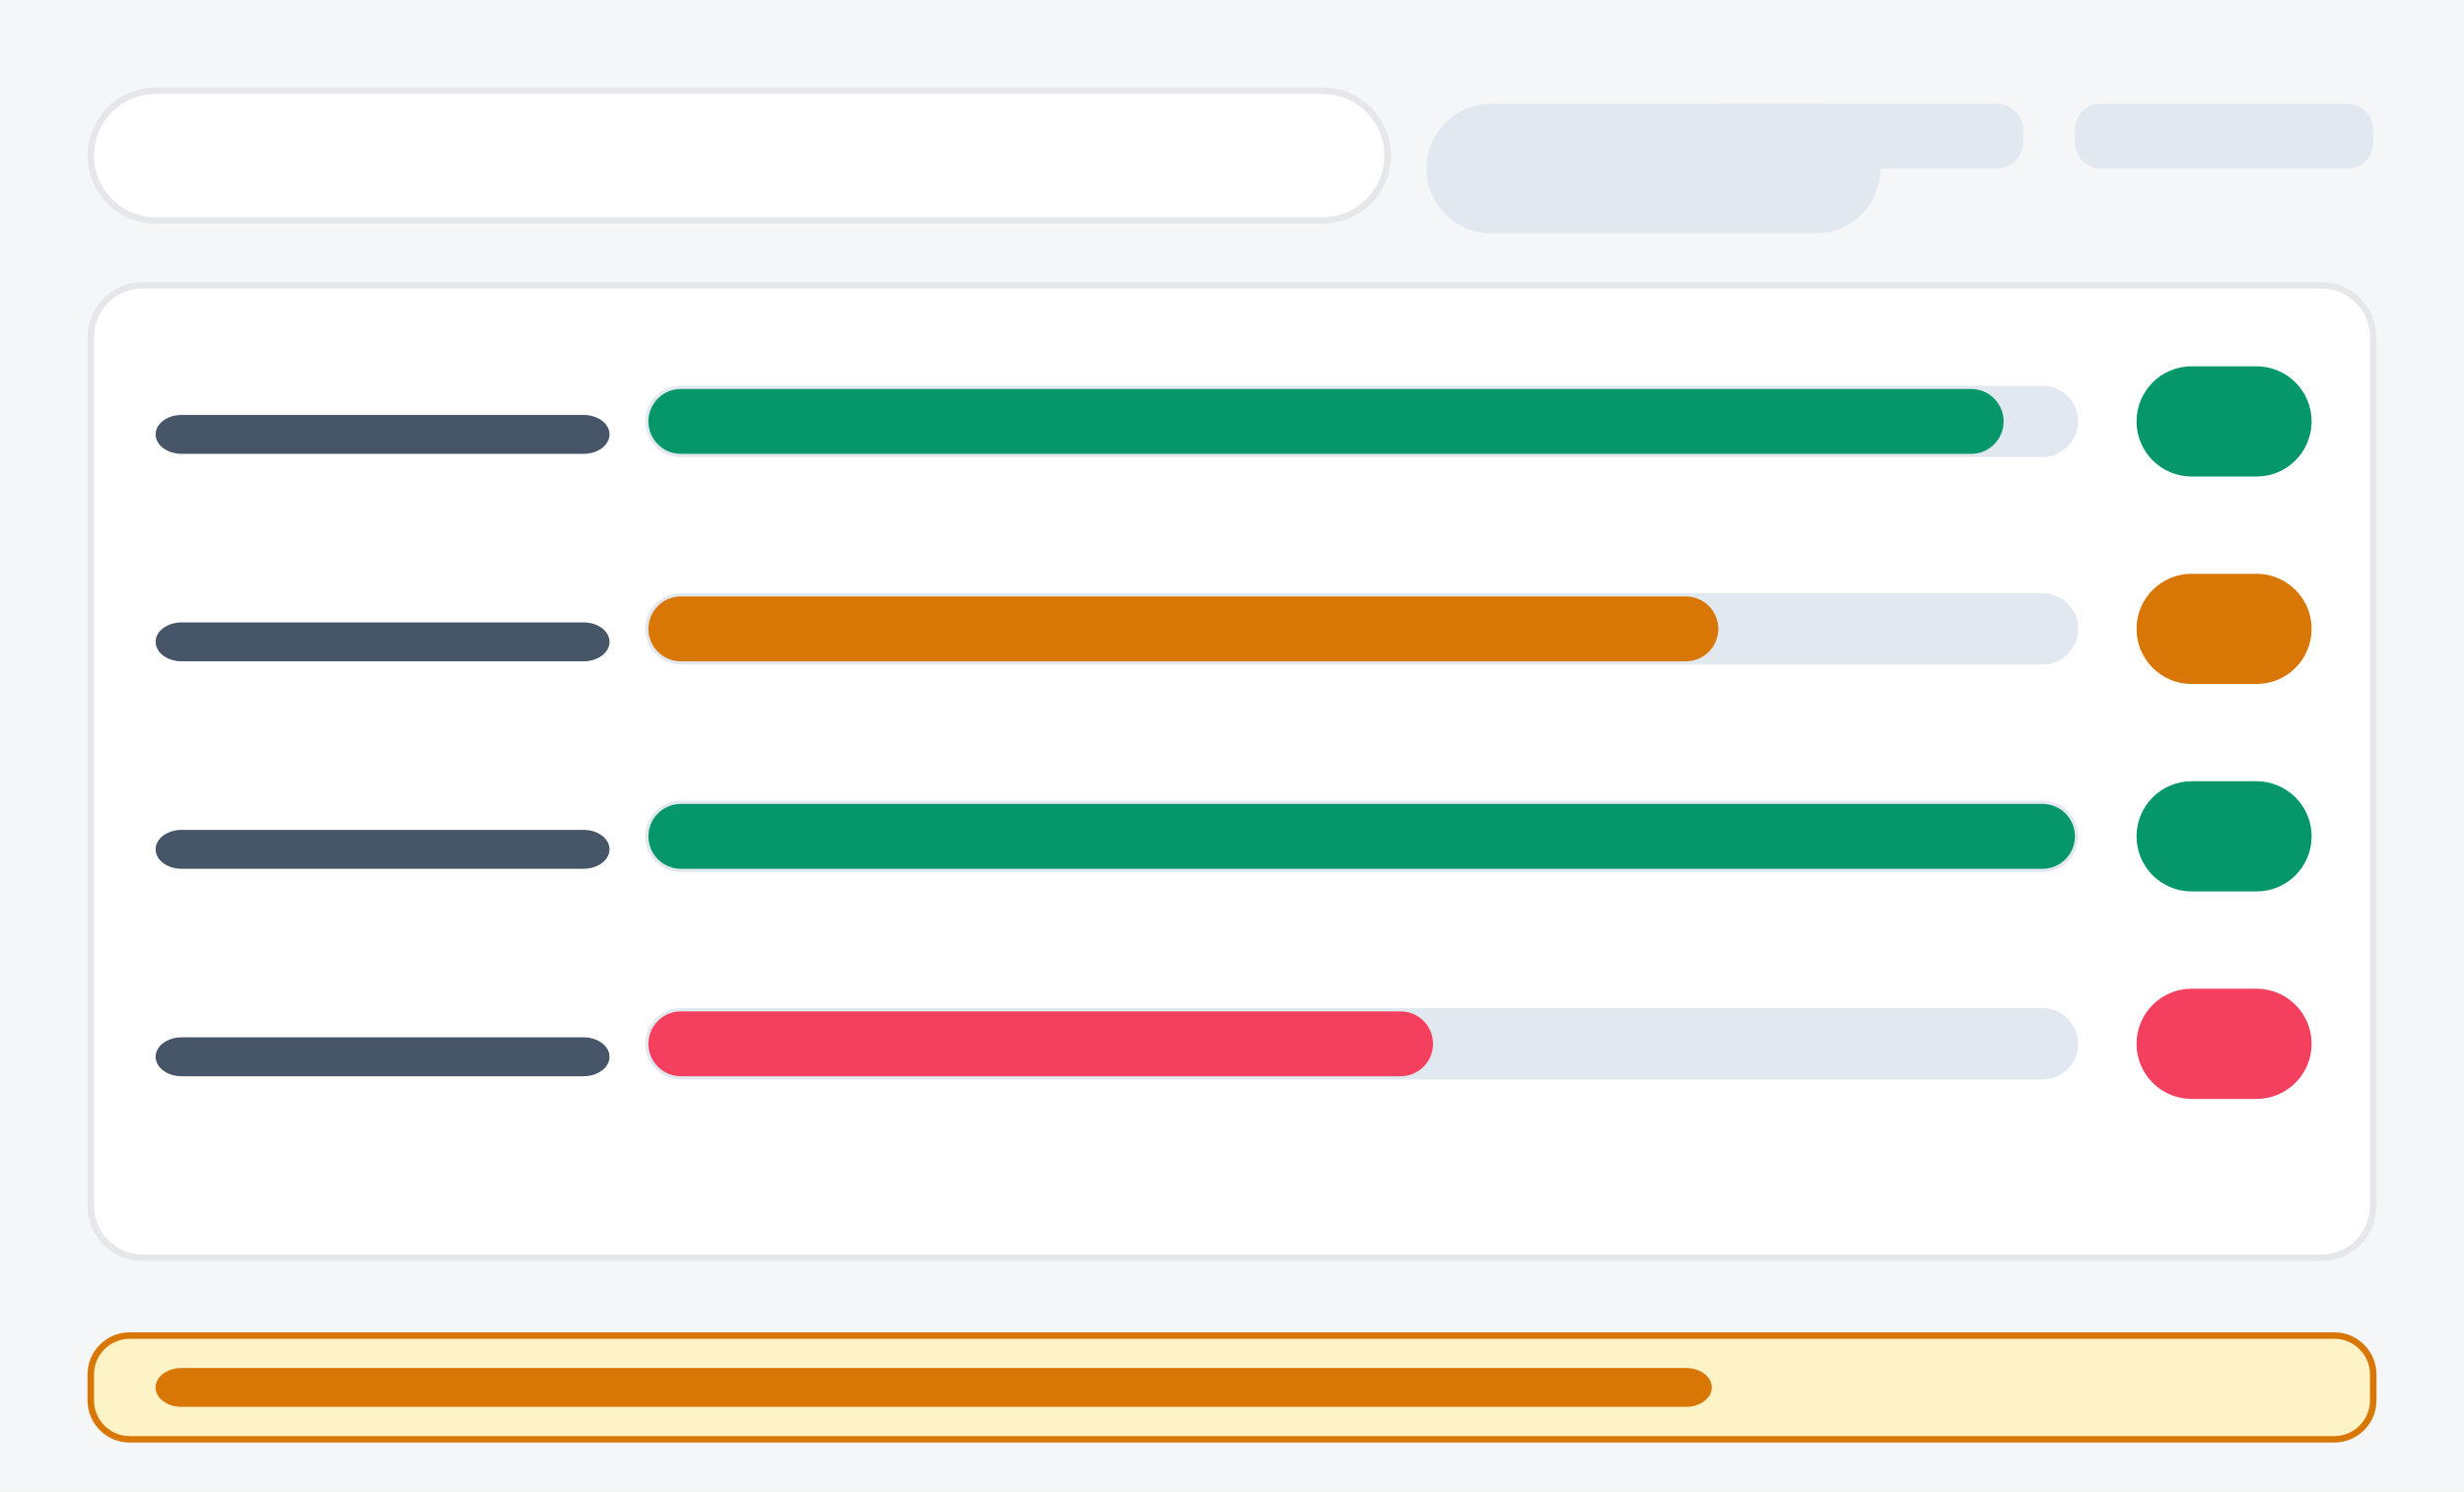
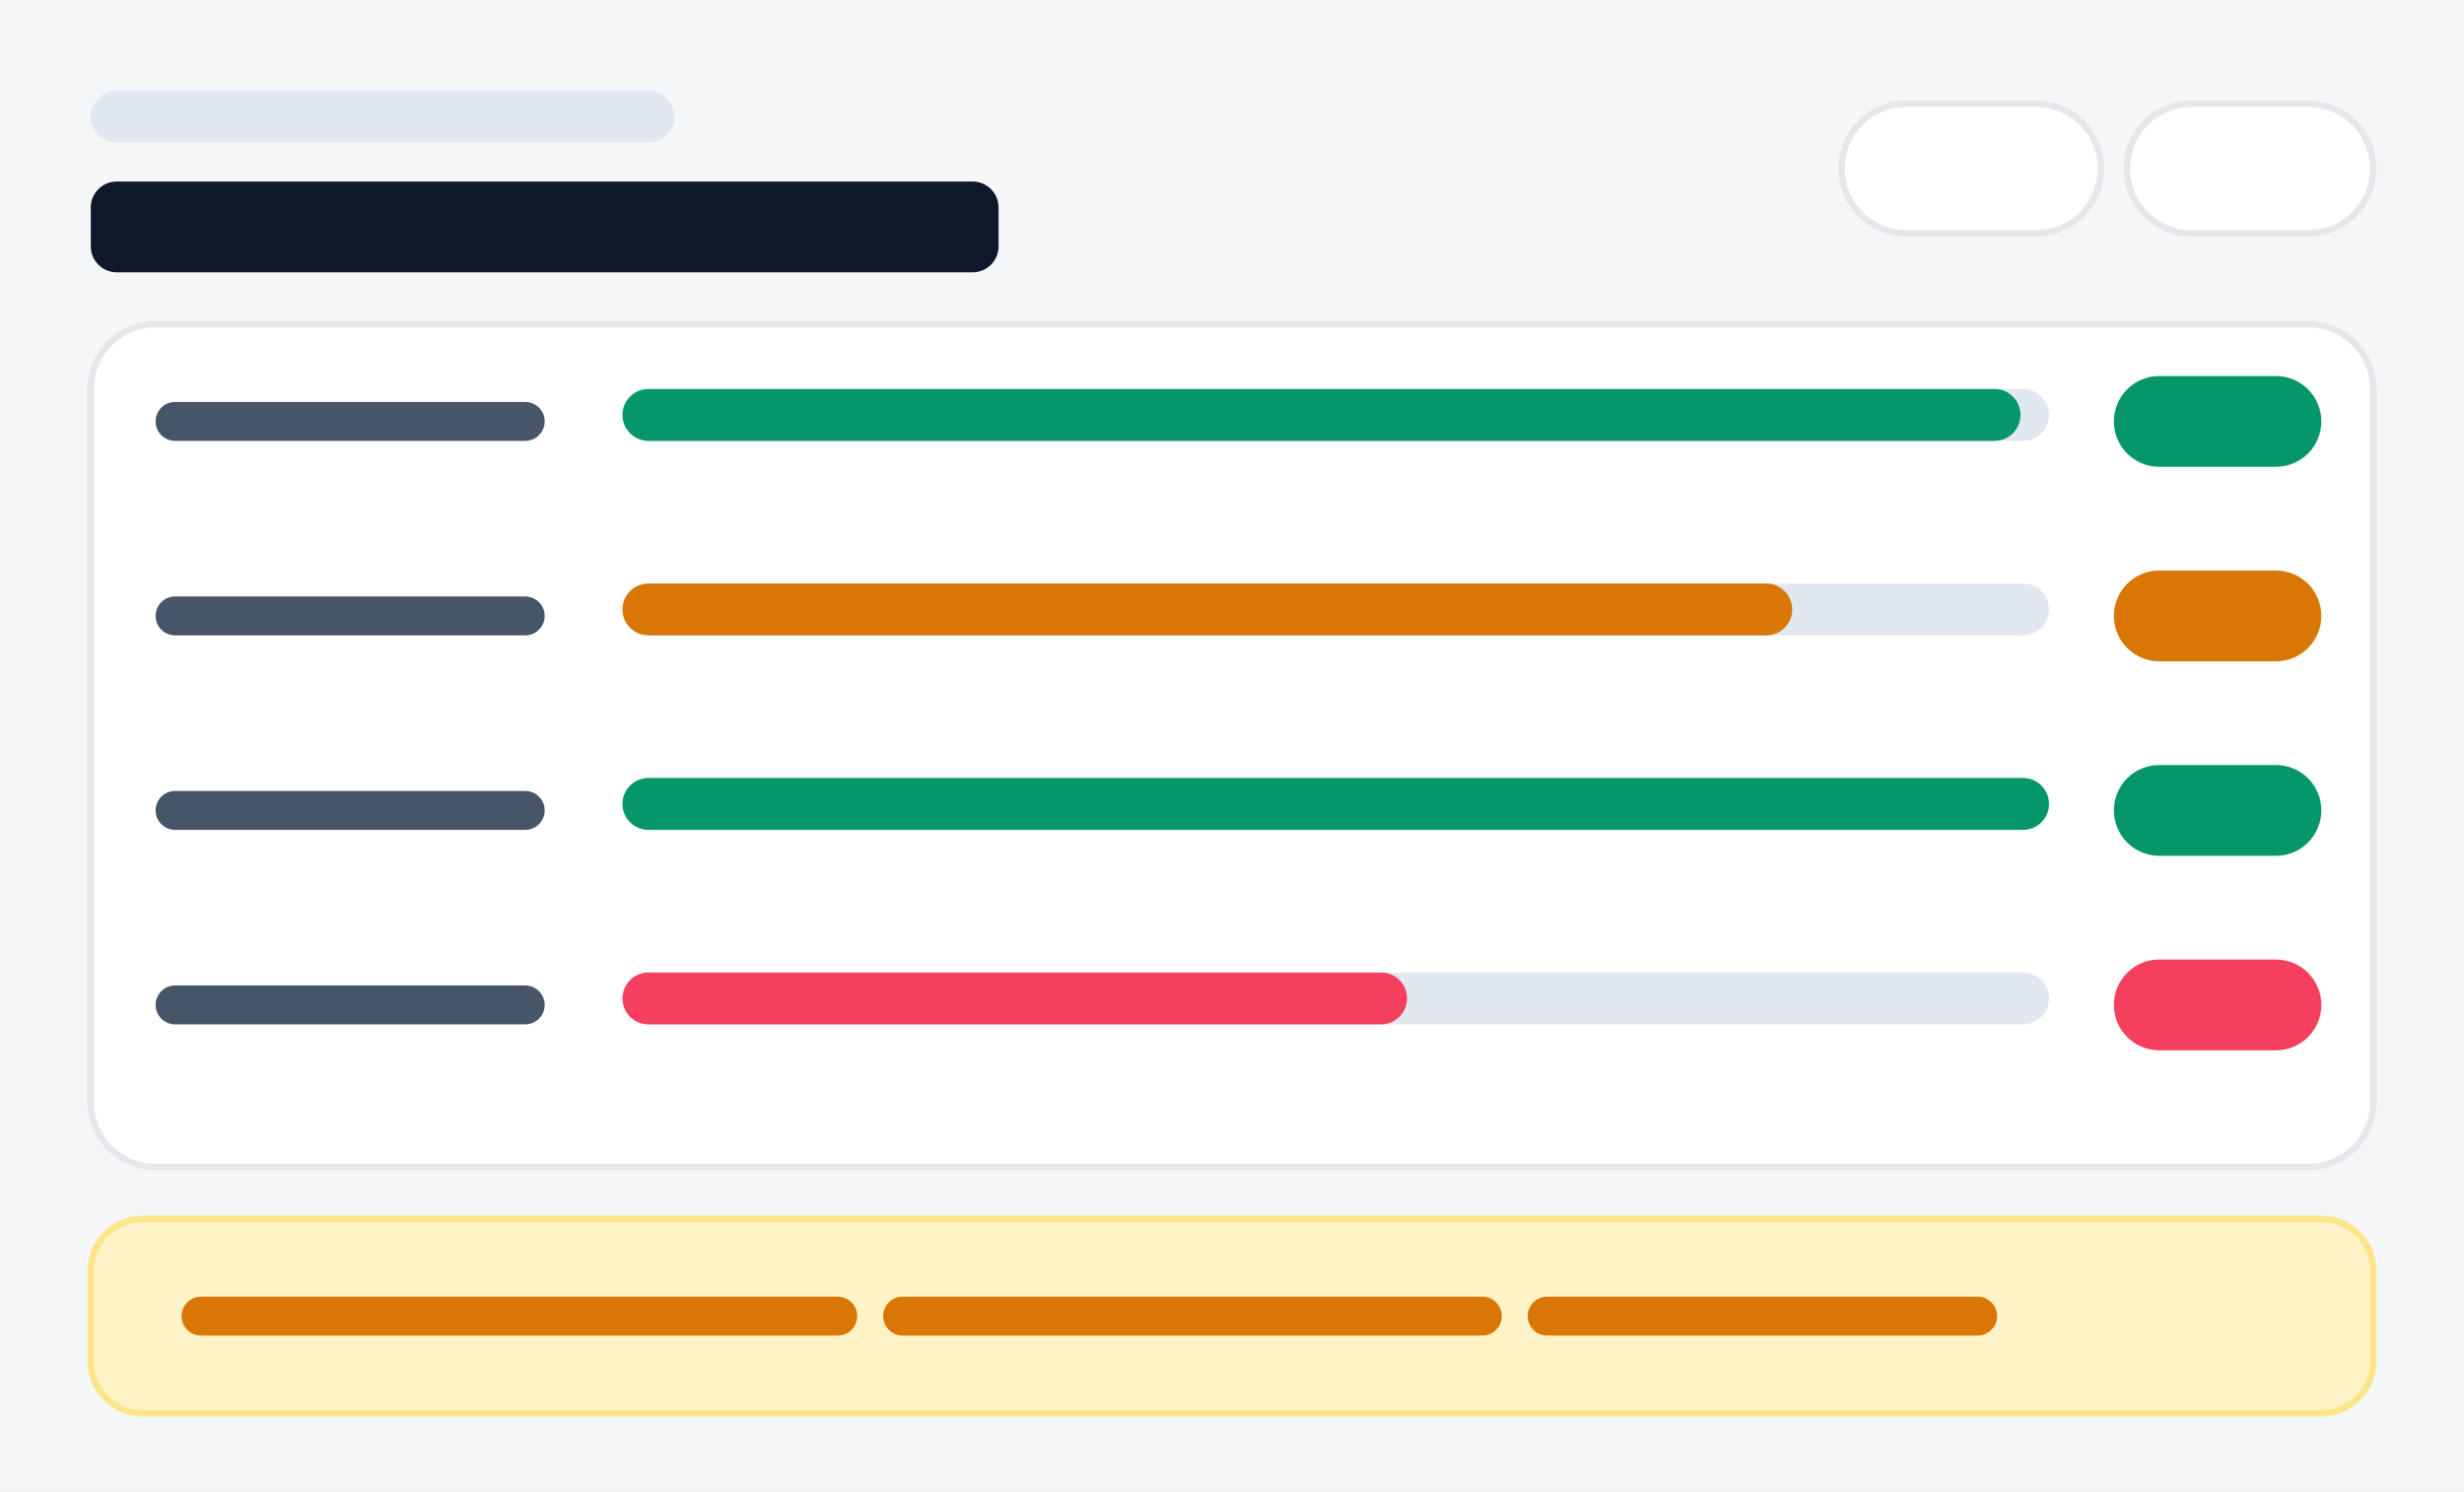
<svg xmlns="http://www.w3.org/2000/svg" viewBox="0 0 380 230" width="380" height="230">
  <rect width="380" height="230" fill="#F5F6F8" />
-   <rect x="14" y="14" width="200" height="20" rx="10" fill="#FFFFFF" stroke="#E5E7EB" />
-   <rect x="262" y="16" width="50" height="10" rx="4" fill="#e2e8f0" />
-   <rect x="320" y="16" width="46" height="10" rx="4" fill="#e2e8f0" />
-   <rect x="220" y="16" width="70" height="20" rx="10" fill="#e2e8f0" />
-   <rect x="14" y="44" width="352" height="150" rx="8" fill="#FFFFFF" stroke="#E5E7EB" />
-   <rect x="24" y="64" width="70" height="6" rx="4" fill="#475569" />
-   <rect x="100" y="60" width="220" height="10" rx="5" fill="#e2e8f0" stroke="#e2e8f0" />
-   <rect x="100" y="60" width="209" height="10" rx="5" fill="#059669" />
-   <rect x="330" y="57" width="26" height="16" rx="8" fill="#059669" stroke="#059669" />
-   <rect x="24" y="96" width="70" height="6" rx="4" fill="#475569" />
-   <rect x="100" y="92" width="220" height="10" rx="5" fill="#e2e8f0" stroke="#e2e8f0" />
-   <rect x="100" y="92" width="165" height="10" rx="5" fill="#d97706" />
-   <rect x="330" y="89" width="26" height="16" rx="8" fill="#d97706" stroke="#d97706" />
-   <rect x="24" y="128" width="70" height="6" rx="4" fill="#475569" />
-   <rect x="100" y="124" width="220" height="10" rx="5" fill="#e2e8f0" stroke="#e2e8f0" />
-   <rect x="100" y="124" width="220" height="10" rx="5" fill="#059669" />
-   <rect x="330" y="121" width="26" height="16" rx="8" fill="#059669" stroke="#059669" />
-   <rect x="24" y="160" width="70" height="6" rx="4" fill="#475569" />
-   <rect x="100" y="156" width="220" height="10" rx="5" fill="#e2e8f0" stroke="#e2e8f0" />
-   <rect x="100" y="156" width="121" height="10" rx="5" fill="#f43f5e" />
-   <rect x="330" y="153" width="26" height="16" rx="8" fill="#f43f5e" stroke="#f43f5e" />
-   <rect x="14" y="206" width="352" height="16" rx="6" fill="#FEF3C7" stroke="#d97706" />
-   <rect x="24" y="211" width="240" height="6" rx="4" fill="#d97706" />
+   <rect x="14.0" y="14.0" width="90.0" height="8.0" rx="4" fill="#e2e8f0" />
+   <rect x="14.0" y="28.0" width="140.0" height="14.0" rx="4" fill="#0f172a" />
+   <rect x="284.0" y="16.0" width="40.0" height="20.0" rx="10" fill="#FFFFFF" stroke="#E5E7EB" stroke-width="1" />
+   <rect x="328.0" y="16.0" width="38.0" height="20.0" rx="10" fill="#FFFFFF" stroke="#E5E7EB" stroke-width="1" />
+   <rect x="14.0" y="50.0" width="352.0" height="130.0" rx="10" fill="#FFFFFF" stroke="#E5E7EB" stroke-width="1" />
+   <rect x="24.0" y="62.0" width="60.0" height="6.0" rx="3.0" fill="#475569" />
+   <rect x="96.0" y="60.0" width="220.0" height="8.0" rx="4" fill="#e2e8f0" />
+   <rect x="96.0" y="60.0" width="215.6" height="8.0" rx="4" fill="#059669" />
+   <rect x="326.0" y="58.0" width="32.0" height="14.0" rx="7" fill="#059669" />
+   <rect x="24.0" y="92.0" width="60.0" height="6.0" rx="3.0" fill="#475569" />
+   <rect x="96.0" y="90.0" width="220.0" height="8.0" rx="4" fill="#e2e8f0" />
+   <rect x="96.0" y="90.0" width="180.4" height="8.0" rx="4" fill="#d97706" />
+   <rect x="326.0" y="88.0" width="32.0" height="14.0" rx="7" fill="#d97706" />
+   <rect x="24.0" y="122.0" width="60.0" height="6.0" rx="3.0" fill="#475569" />
+   <rect x="96.0" y="120.0" width="220.0" height="8.0" rx="4" fill="#e2e8f0" />
+   <rect x="96.0" y="120.0" width="220.0" height="8.0" rx="4" fill="#059669" />
+   <rect x="326.0" y="118.0" width="32.0" height="14.0" rx="7" fill="#059669" />
+   <rect x="24.0" y="152.0" width="60.0" height="6.0" rx="3.0" fill="#475569" />
+   <rect x="96.0" y="150.0" width="220.0" height="8.0" rx="4" fill="#e2e8f0" />
+   <rect x="96.0" y="150.0" width="121.0" height="8.0" rx="4" fill="#f43f5e" />
+   <rect x="326.0" y="148.0" width="32.0" height="14.0" rx="7" fill="#f43f5e" />
+   <rect x="14.0" y="188.0" width="352.0" height="30.0" rx="8" fill="#FEF3C7" stroke="#FDE68A" stroke-width="1" />
+   <rect x="28.0" y="200.0" width="104.2" height="6.0" rx="3.0" fill="#d97706" />
+   <rect x="136.2" y="200.0" width="95.4" height="6.0" rx="3.0" fill="#d97706" />
+   <rect x="235.6" y="200.0" width="72.4" height="6.0" rx="3.0" fill="#d97706" />
</svg>
